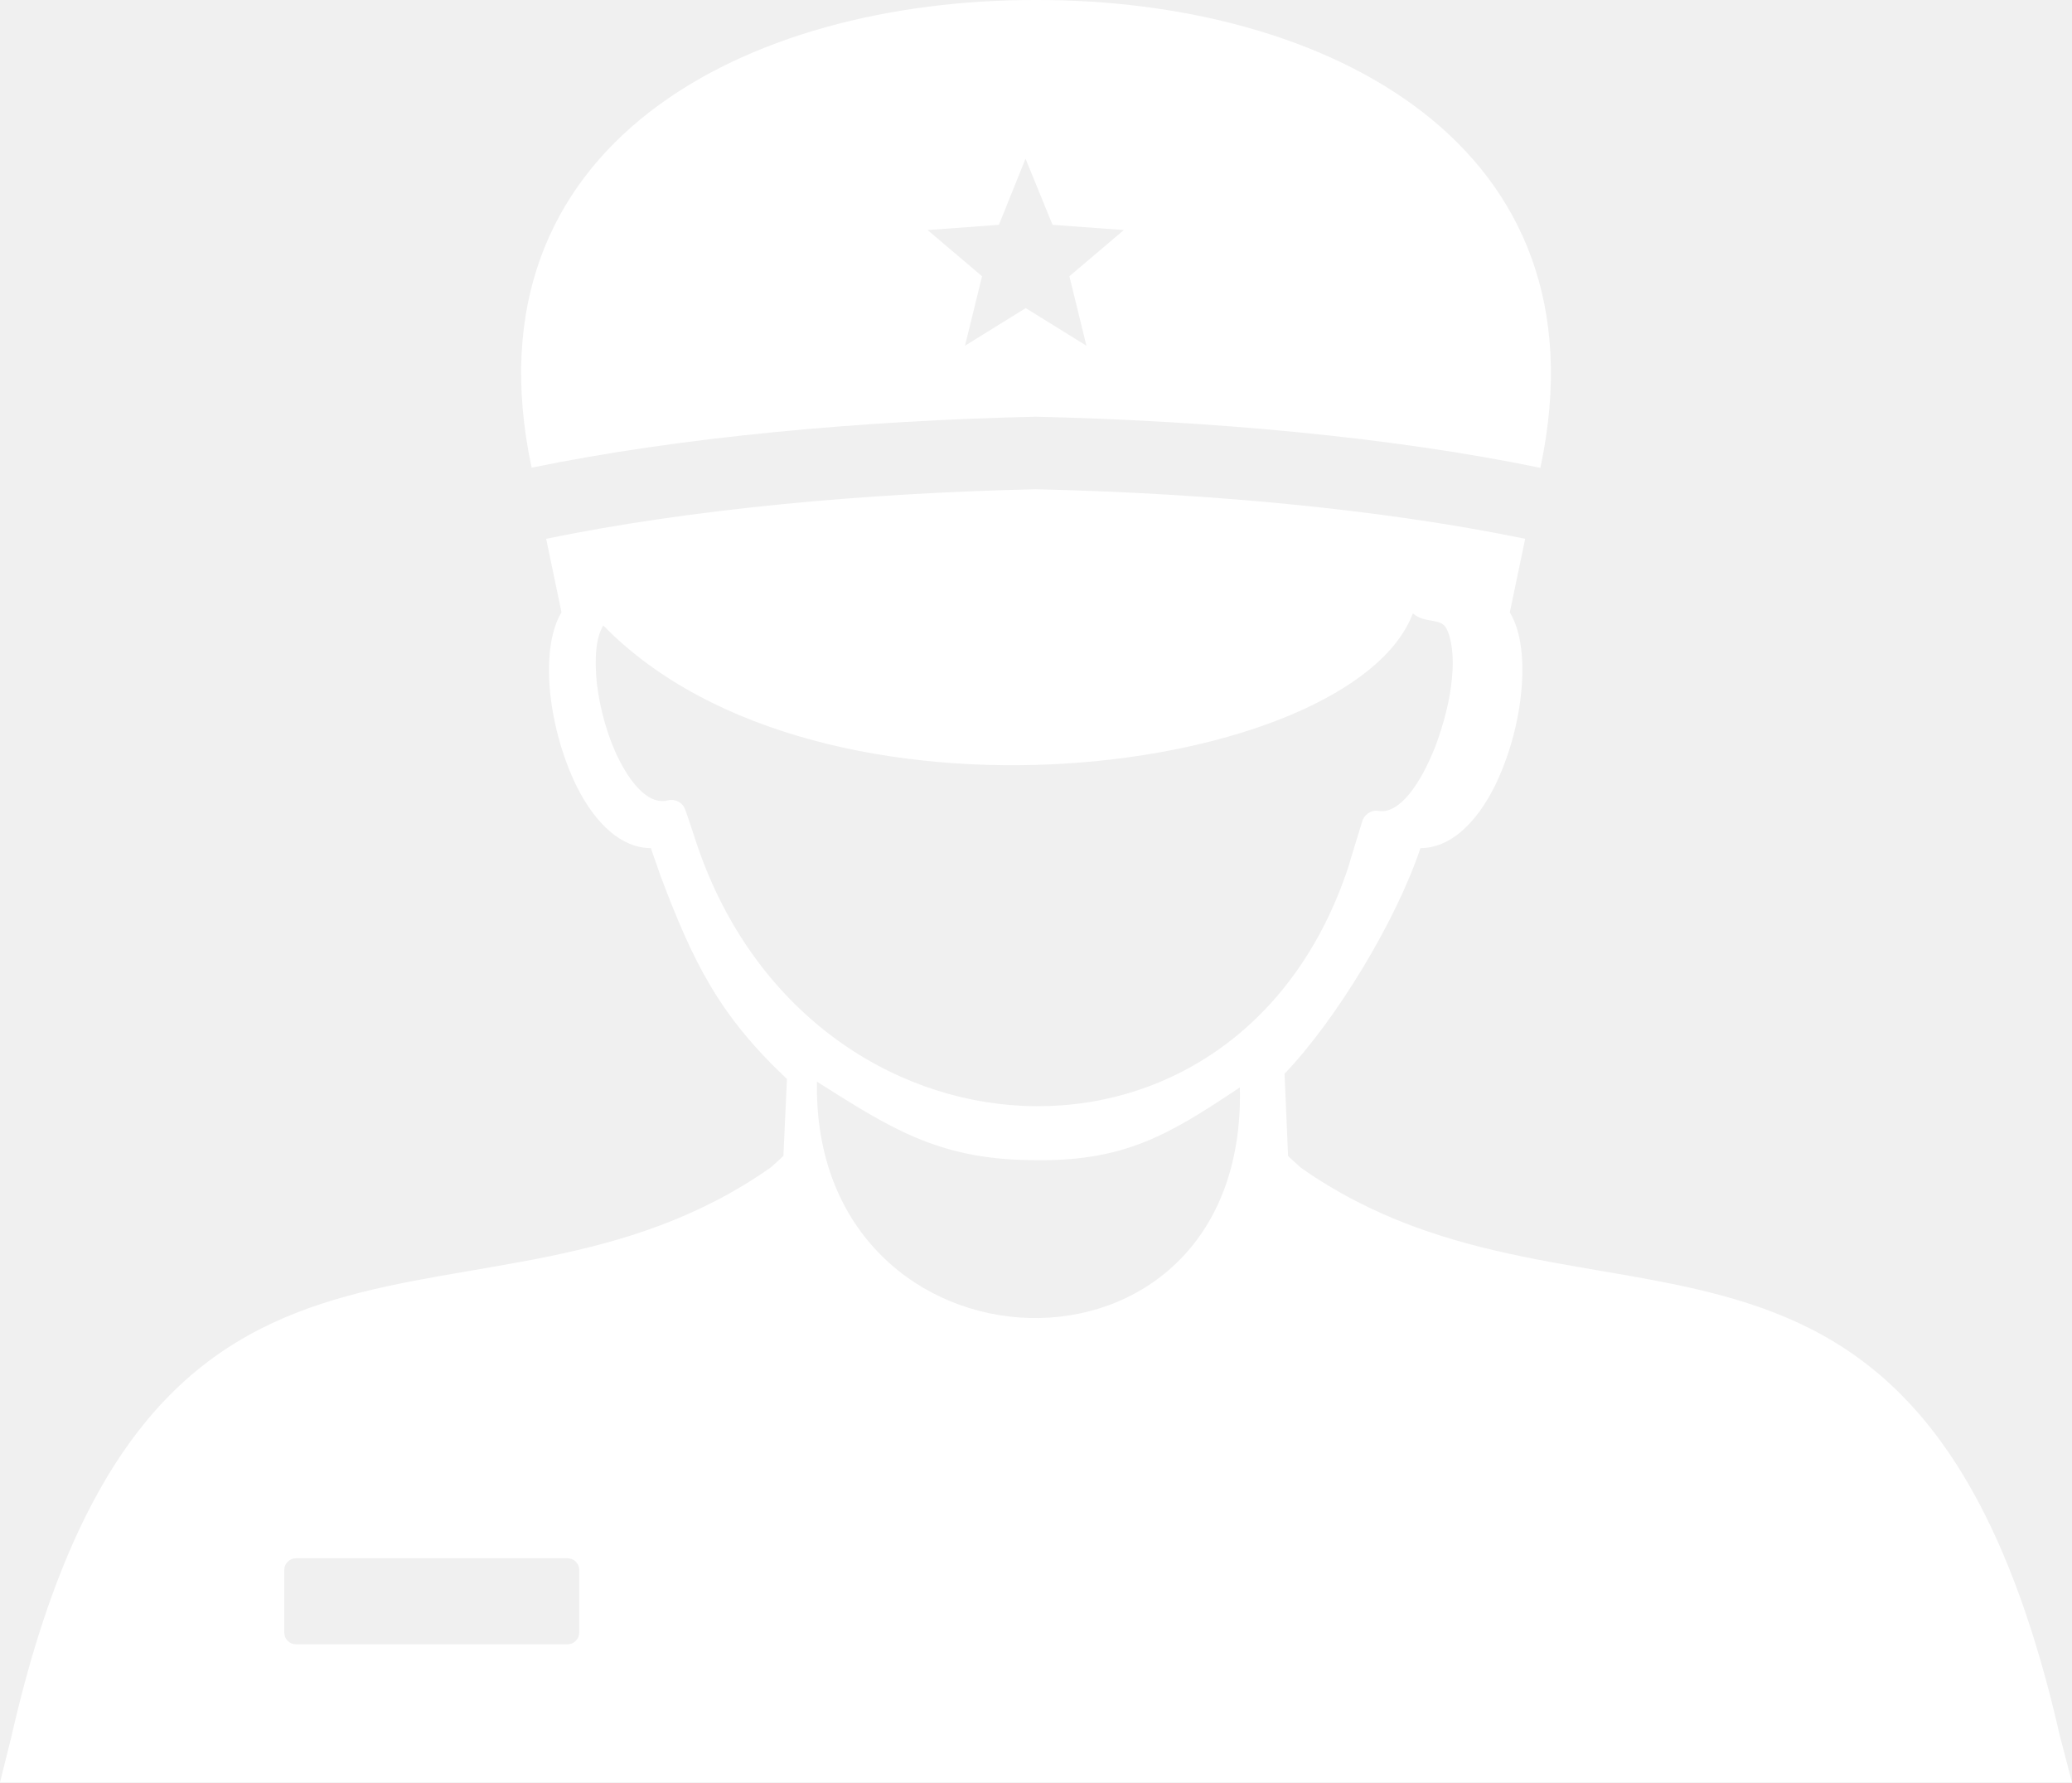
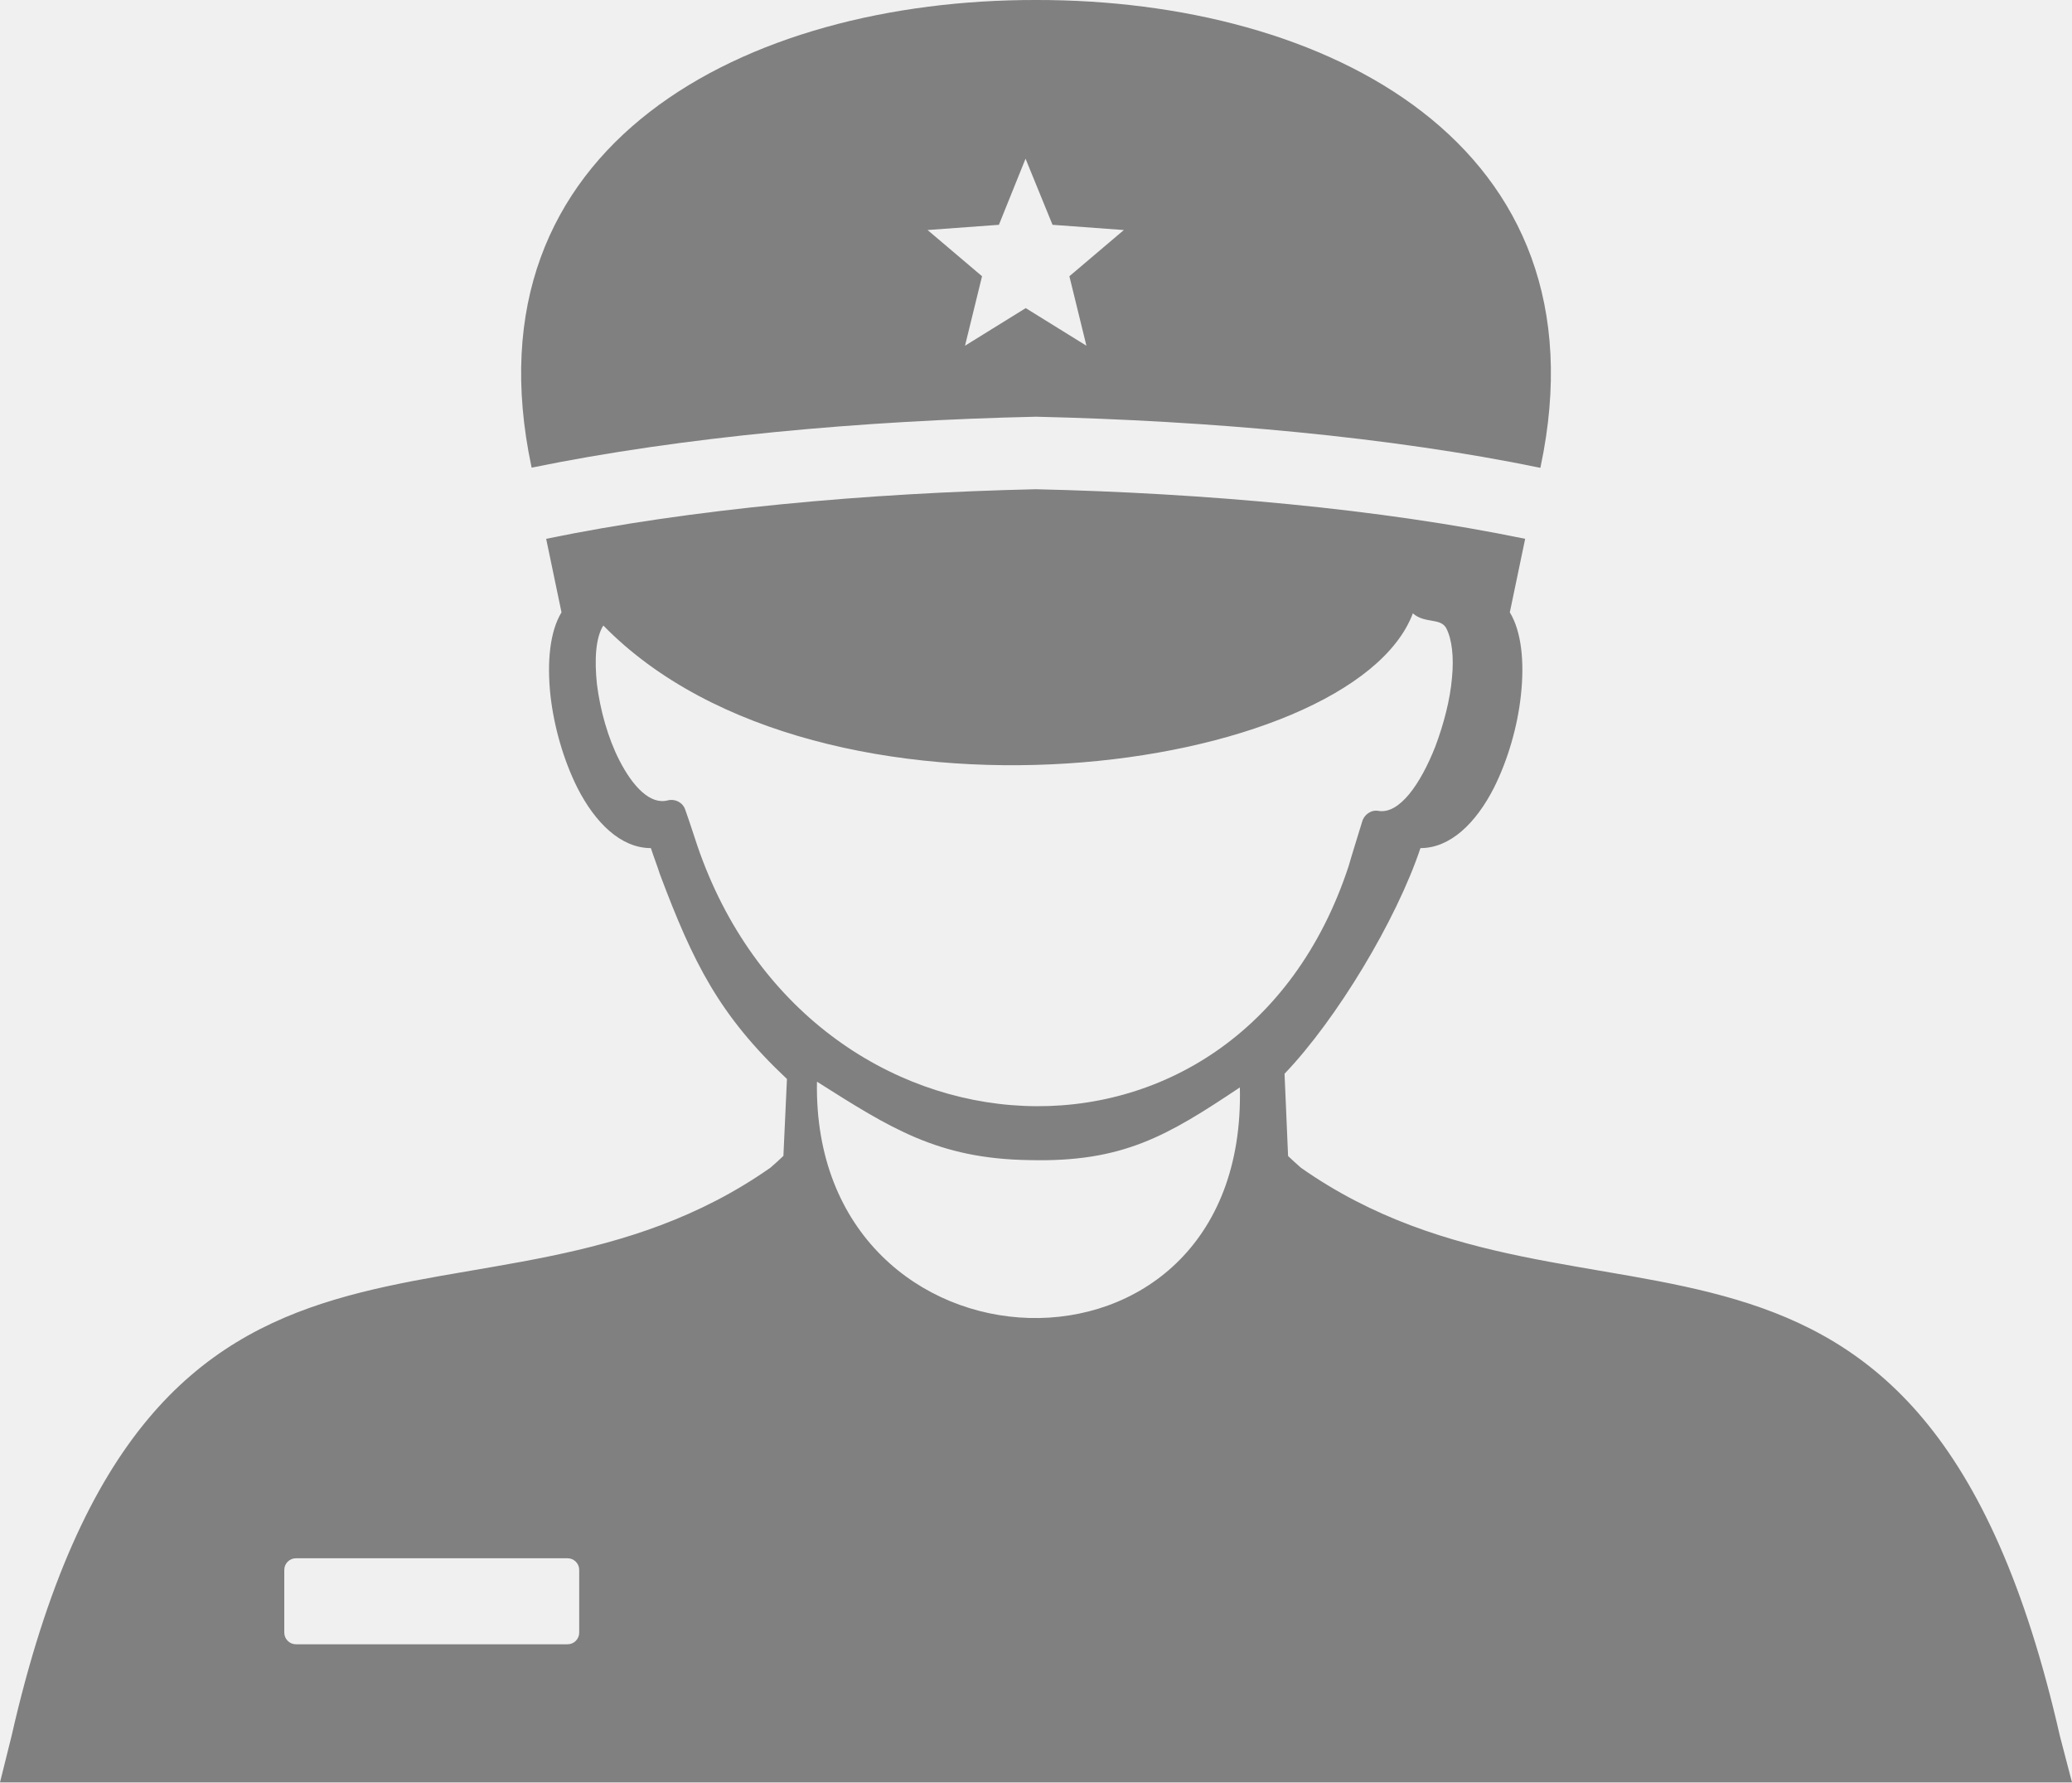
- <svg xmlns="http://www.w3.org/2000/svg" version="1.1" id="Layer_1" fill="white" x="0px" y="0px" viewBox="0 0 122.88 105.69" style="enable-background:new 0 0 122.88 105.69" xml:space="preserve">
+ <svg xmlns="http://www.w3.org/2000/svg" version="1.1" id="Layer_1" fill="grey" x="0px" y="0px" viewBox="0 0 122.88 105.69" style="enable-background:new 0 0 122.88 105.69" xml:space="preserve">
  <style type="text/css">.st0{fill-rule:evenodd;clip-rule:evenodd;}</style>
  <g>
    <path class="st0" d="M61.44,24.71c-10.31,0.23-20.99,1.19-29.91,3.02l-0.01-0.04C27.45,8.51,44.29-0.03,61.44,0 c17.15-0.03,34,8.51,29.92,27.7l-0.01,0.04C82.43,25.9,71.75,24.95,61.44,24.71L61.44,24.71z M60.82,9.41l1.6,3.92l4.23,0.31 l-3.23,2.74l1.01,4.12l-3.6-2.23l-3.6,2.23l1.01-4.12l-3.23-2.74l4.23-0.31L60.82,9.41L60.82,9.41z M17.55,92.4h16.11 c0.38,0,0.69,0.31,0.69,0.69v3.72c0,0.38-0.31,0.69-0.69,0.69H17.55c-0.38,0-0.69-0.31-0.69-0.69v-3.72 C16.86,92.71,17.17,92.4,17.55,92.4L17.55,92.4L17.55,92.4z M73.53,64.48c-4.3,2.87-6.93,4.45-12.5,4.31 c-5.42-0.08-8.25-1.91-12.58-4.65C48.12,82.23,73.98,83.3,73.53,64.48L73.53,64.48z M79.98,51.36c0.23-0.8,0.5-1.64,0.8-2.63 c0.11-0.42,0.53-0.72,0.95-0.65c1.26,0.23,2.52-1.6,3.39-3.81c0.5-1.33,0.88-2.78,0.99-4.08c0.12-1.22,0-2.29-0.34-2.94 c-0.34-0.63-1.28-0.26-1.98-0.88c-3.61,9.58-35.12,13.92-48.01,0.72c-0.46,0.73-0.53,2.02-0.38,3.47c0.19,1.53,0.65,3.2,1.34,4.54 c0.8,1.56,1.83,2.63,2.86,2.36c0.42-0.11,0.88,0.11,1.03,0.53c0.3,0.84,0.5,1.49,0.72,2.14C48.04,69.75,73.43,71.29,79.98,51.36 L79.98,51.36L79.98,51.36z M122.88,105.69l-0.72-2.76c-8.2-36.03-27.92-21.7-45-33.68c-0.26-0.23-0.52-0.46-0.77-0.7l-0.21-4.88 c3.09-3.23,6.63-9.1,8.06-13.38c1.77,0,3.29-1.48,4.36-3.58c0.82-1.64,1.4-3.62,1.6-5.51c0.21-1.93,0.04-3.74-0.66-4.89l0.91-4.36 c-8.62-1.78-18.99-2.71-29.03-2.94c-10.03,0.23-20.4,1.16-29.03,2.94l0.91,4.36c-0.7,1.15-0.86,2.96-0.66,4.89 c0.21,1.89,0.78,3.87,1.6,5.51c1.07,2.1,2.59,3.58,4.36,3.58c0.16,0.49,0.37,1.03,0.54,1.56c1.97,5.24,3.51,8.35,7.53,12.13 l-0.21,4.56c-0.25,0.24-0.5,0.47-0.77,0.7c-17.08,11.98-36.8-2.35-45,33.68L0,105.69H122.88L122.88,105.69z" />
  </g>
</svg>
